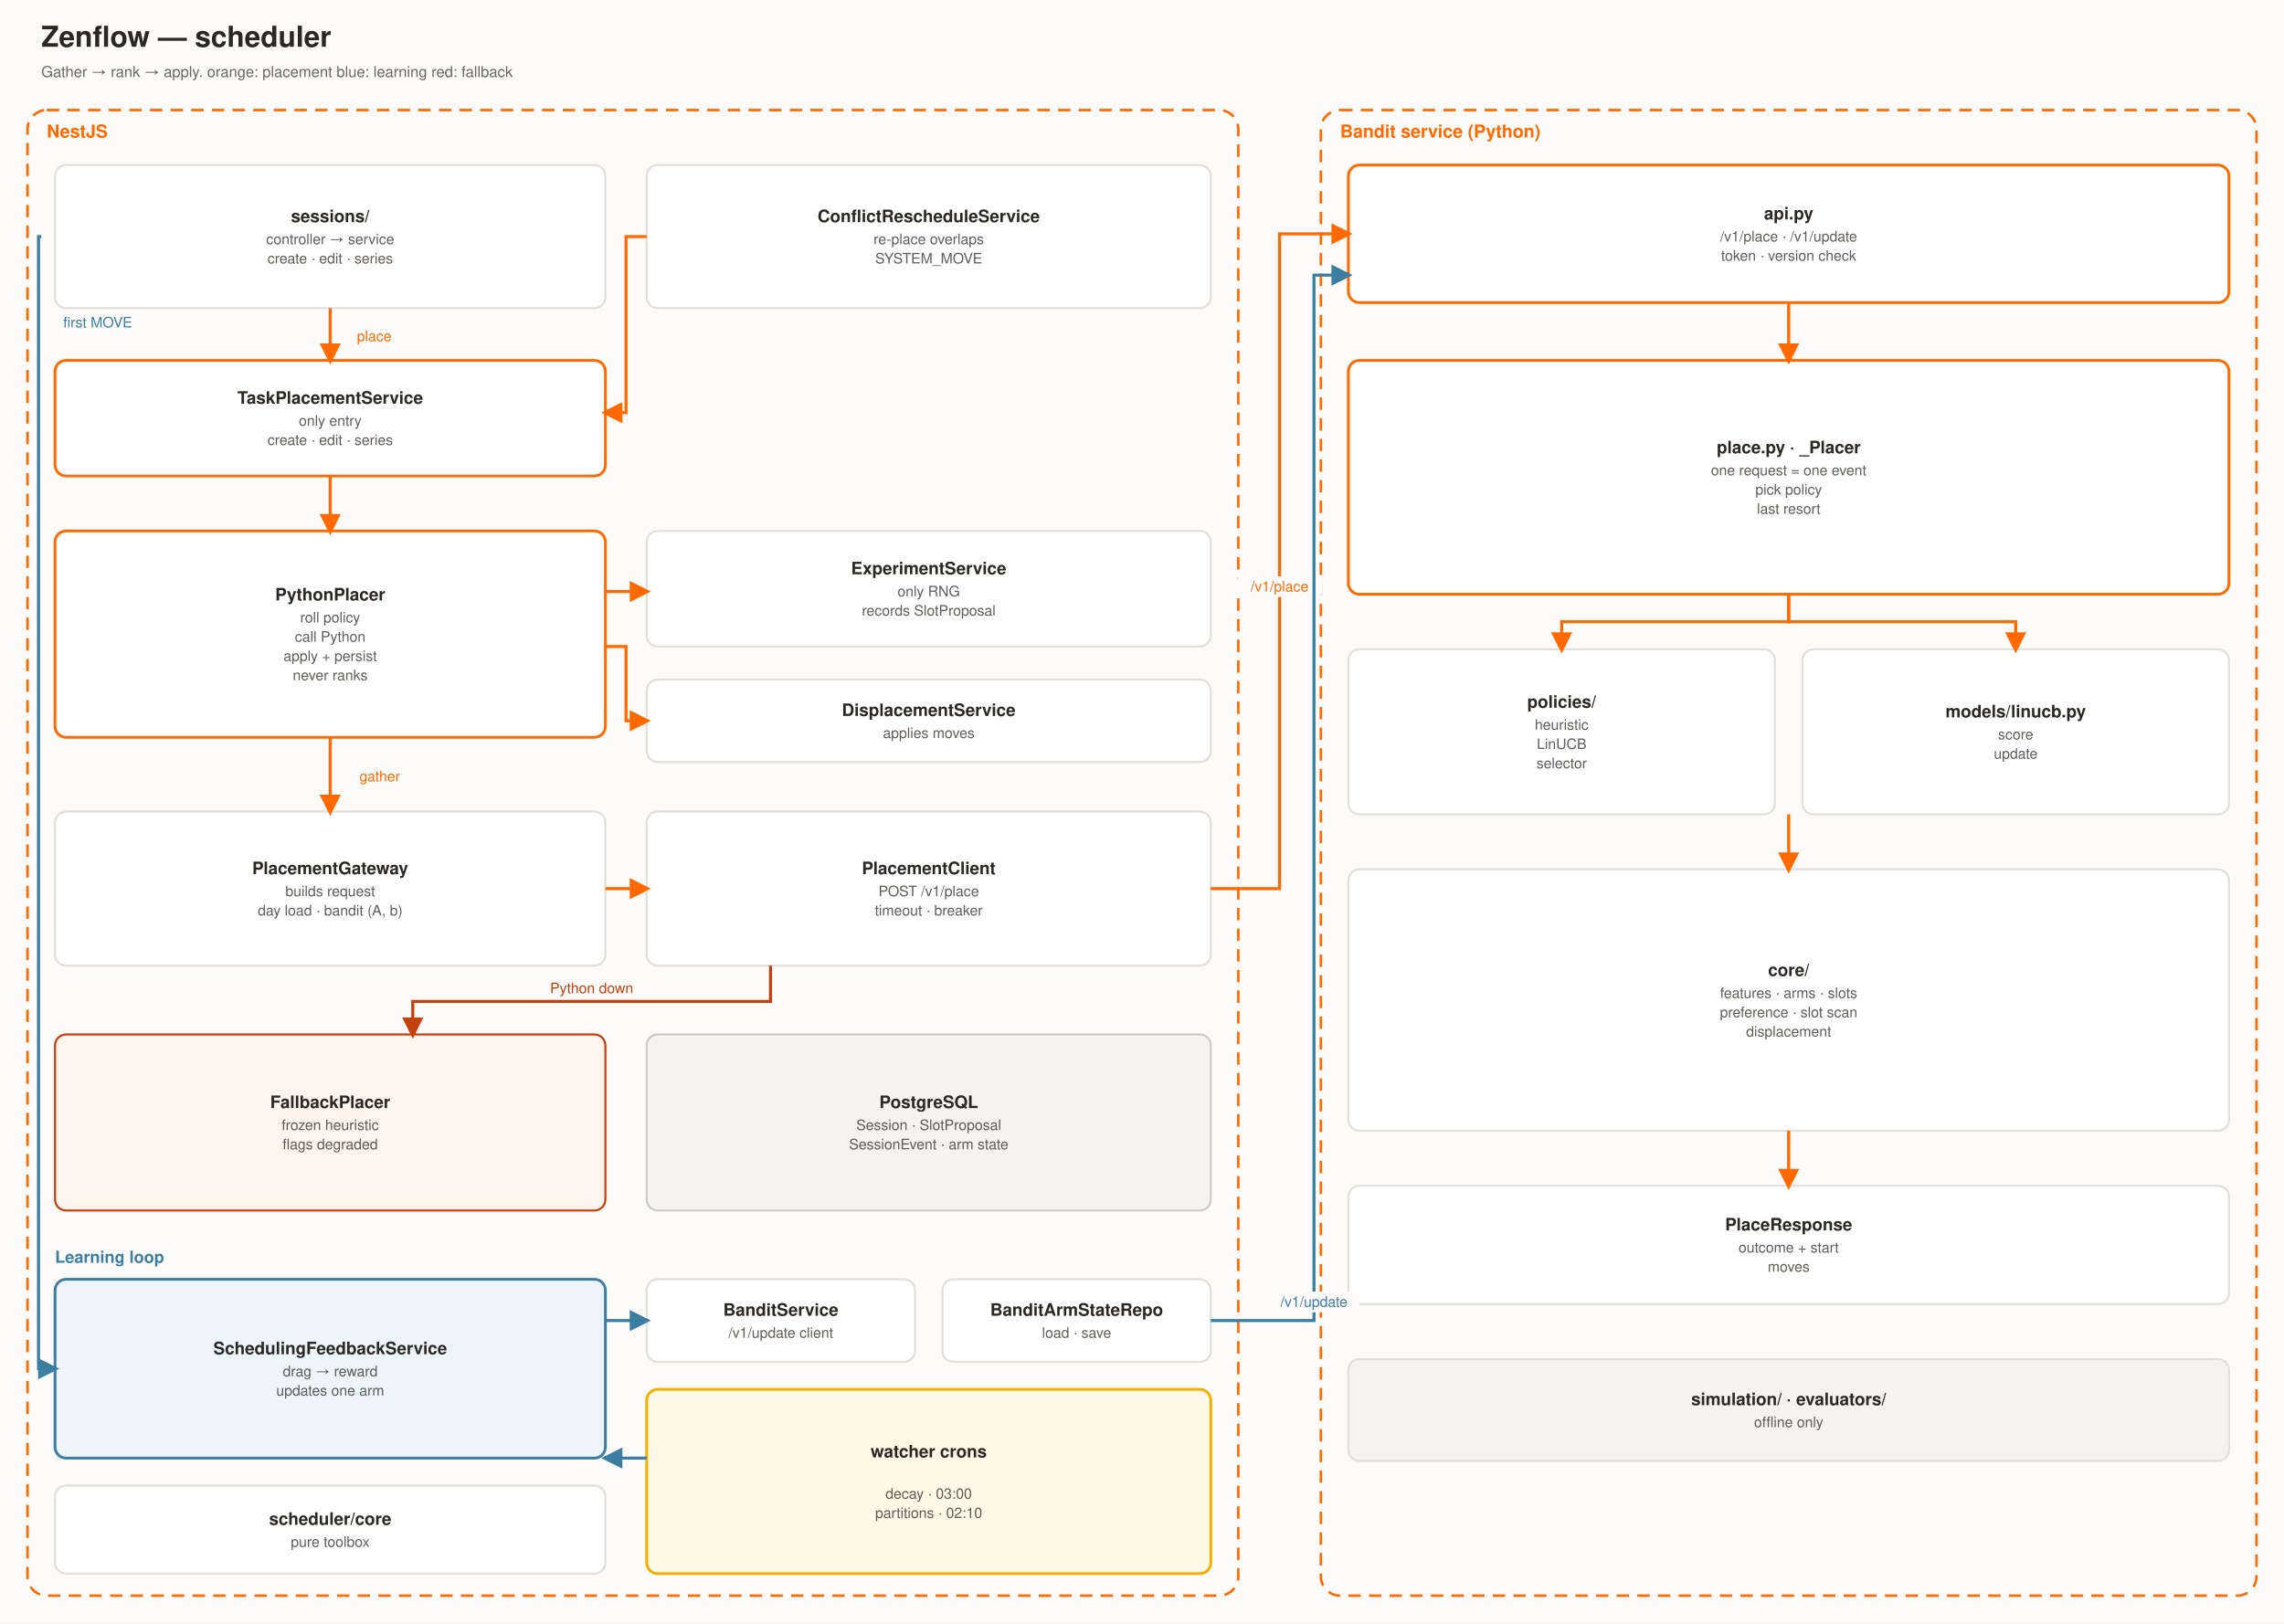
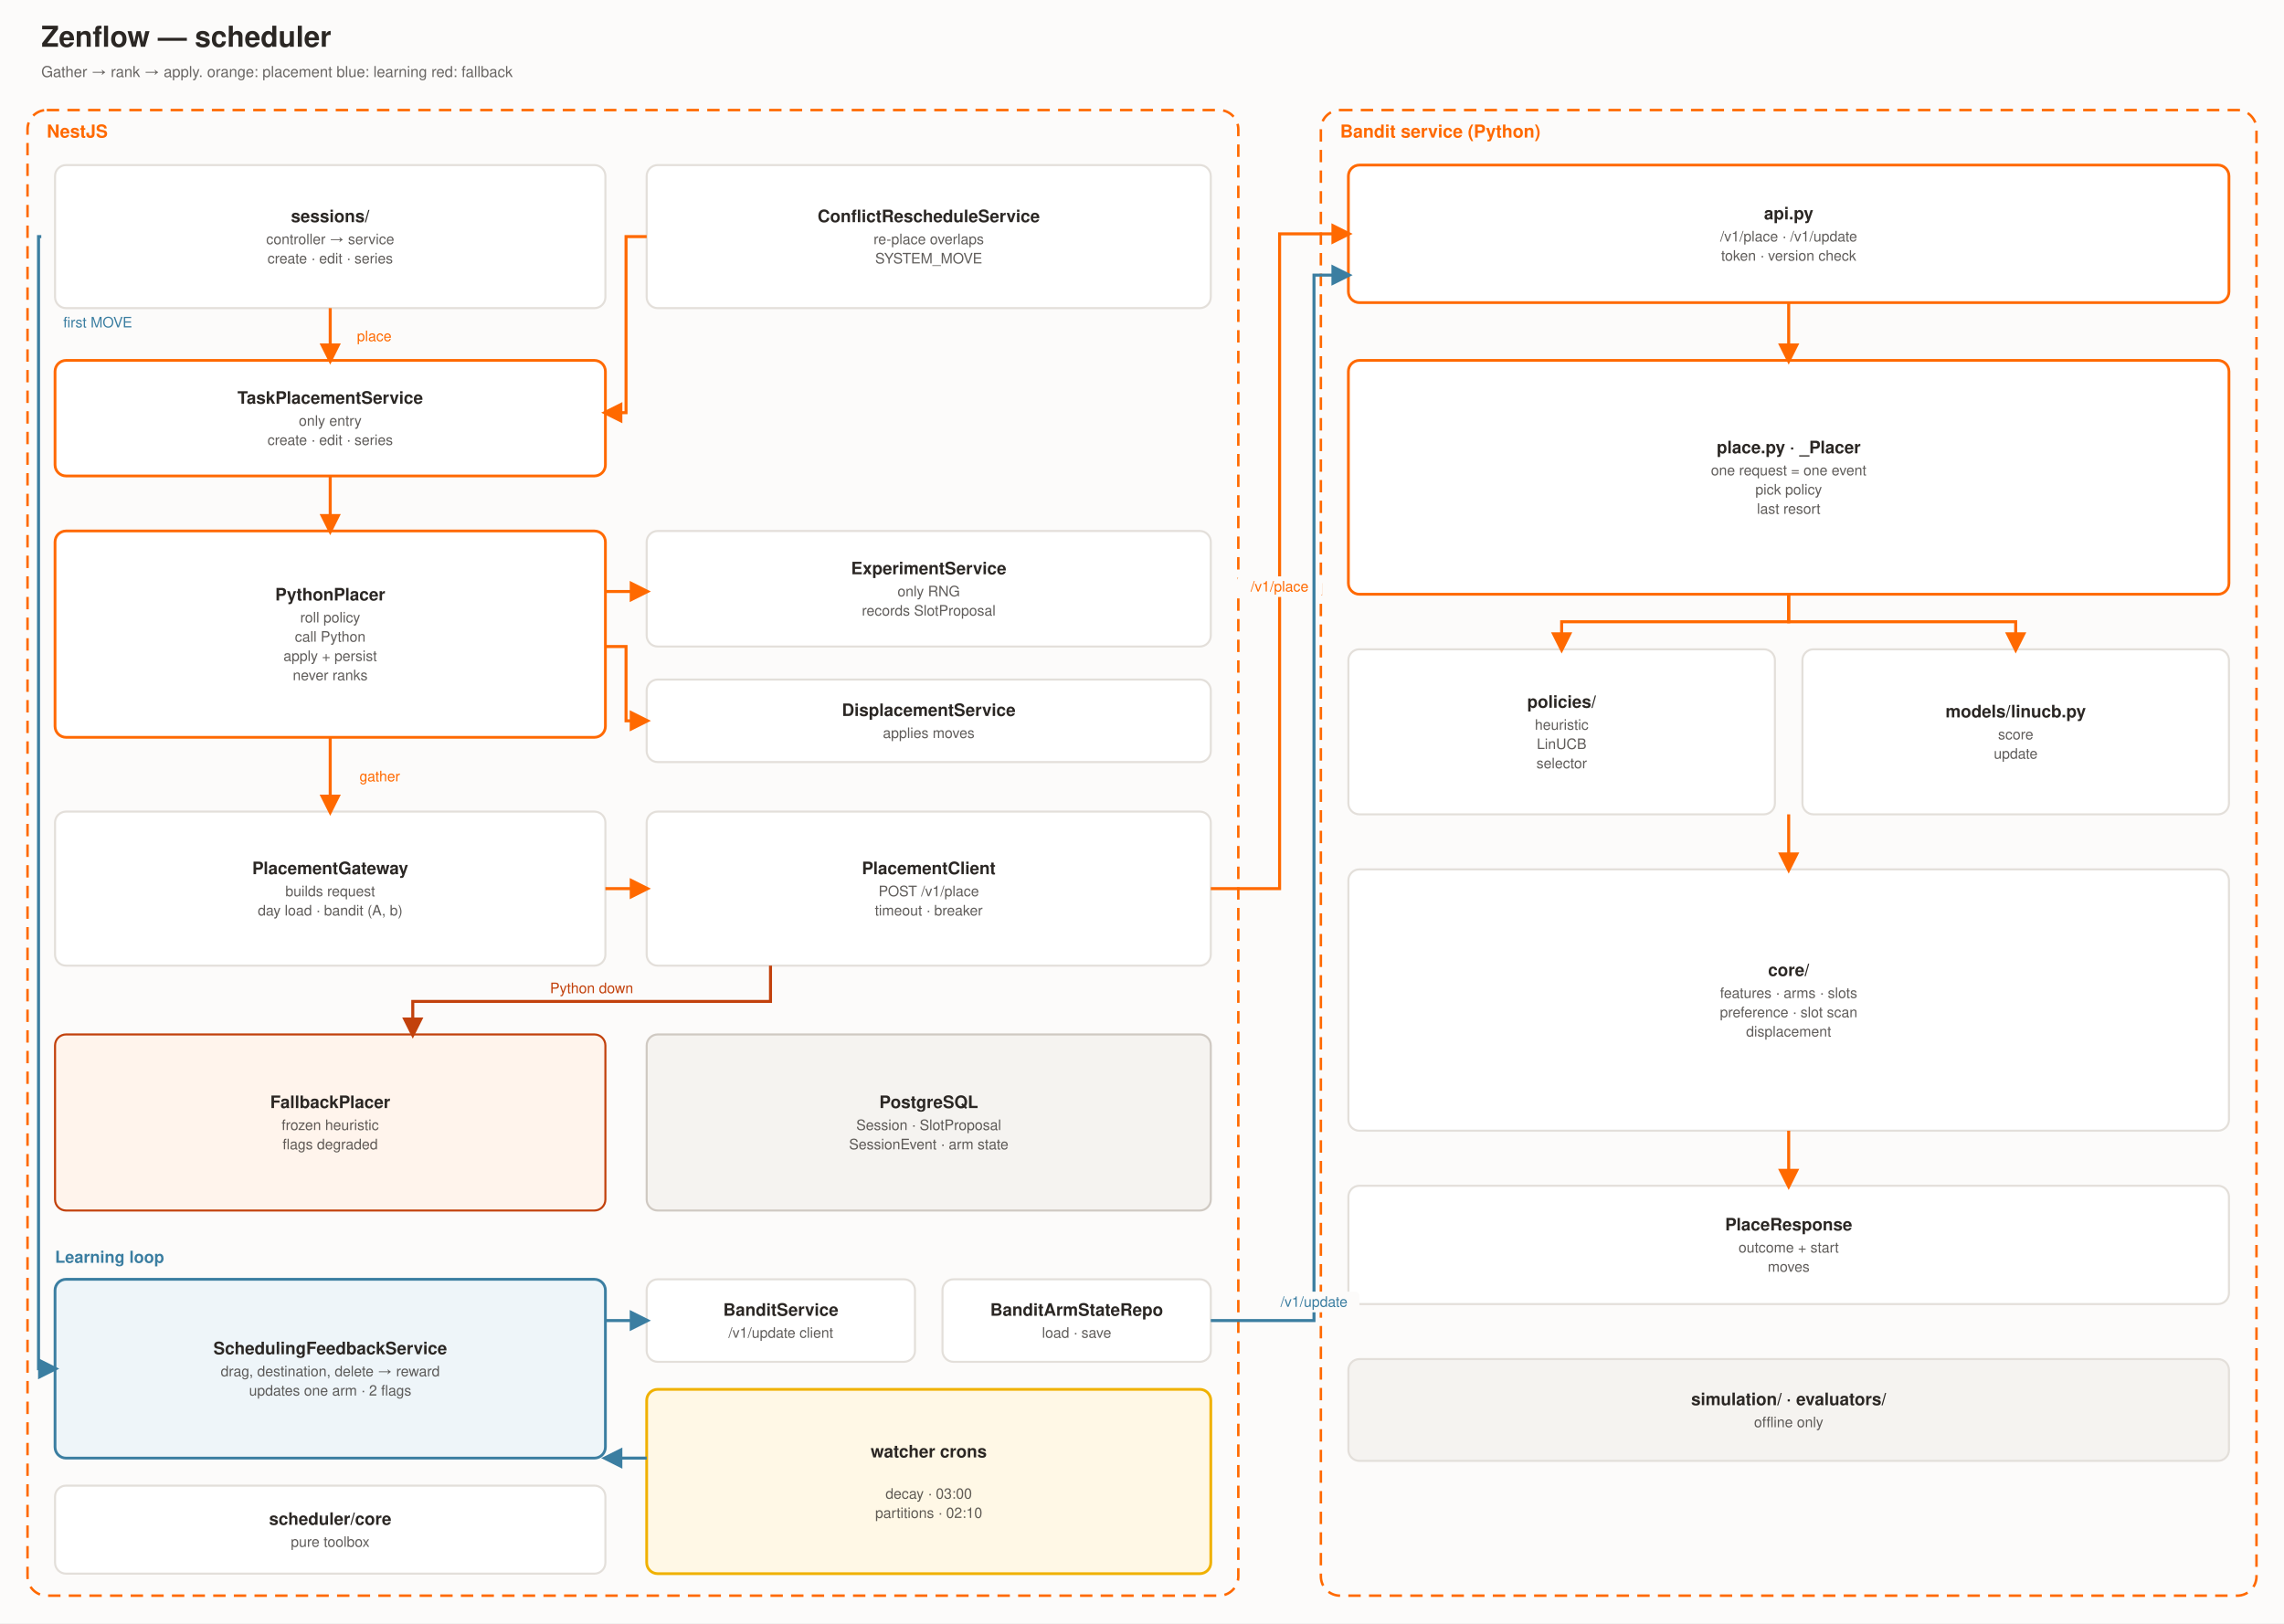
<svg xmlns="http://www.w3.org/2000/svg" viewBox="0 0 1660 1180" font-family="Helvetica, Arial, sans-serif" role="img" aria-label="Zenflow scheduler components: Nest placement orchestration, frozen fallback, delayed-reward loop and the Python bandit service">
  <defs>
    <marker id="aO" viewBox="0 0 10 10" refX="8" refY="5" markerWidth="7" markerHeight="7" orient="auto-start-reverse">
      <path d="M0,0 L10,5 L0,10 z" fill="#FF6900" />
    </marker>
    <marker id="aA" viewBox="0 0 10 10" refX="8" refY="5" markerWidth="7" markerHeight="7" orient="auto-start-reverse">
      <path d="M0,0 L10,5 L0,10 z" fill="#F0B100" />
    </marker>
    <marker id="aB" viewBox="0 0 10 10" refX="8" refY="5" markerWidth="7" markerHeight="7" orient="auto-start-reverse">
      <path d="M0,0 L10,5 L0,10 z" fill="#3B7EA1" />
    </marker>
    <marker id="aN" viewBox="0 0 10 10" refX="8" refY="5" markerWidth="7" markerHeight="7" orient="auto-start-reverse">
      <path d="M0,0 L10,5 L0,10 z" fill="#2B2724" fill-opacity="0.55" />
    </marker>
    <marker id="aR" viewBox="0 0 10 10" refX="8" refY="5" markerWidth="7" markerHeight="7" orient="auto-start-reverse">
      <path d="M0,0 L10,5 L0,10 z" fill="#C2410C" />
    </marker>
  </defs>
  <rect width="1660" height="1180" fill="#FCFBFA" />
  <text x="30" y="34" text-anchor="start" font-size="21" font-weight="700" fill="#2B2724">Zenflow — scheduler</text>
  <text x="30" y="56" text-anchor="start" font-size="11" font-weight="400" fill="#2B2724" opacity="0.7">Gather → rank → apply.   orange: placement   blue: learning   red: fallback</text>
  <rect x="20" y="80" width="880" height="1080" rx="14" fill="none" stroke="#FF6900" stroke-width="1.8" stroke-dasharray="9 6" />
  <rect x="28" y="87" width="56.4" height="18" fill="#FCFBFA" />
  <text x="34" y="100" text-anchor="start" font-size="13" font-weight="700" fill="#FF6900">NestJS</text>
  <rect x="960" y="80" width="680" height="1080" rx="14" fill="none" stroke="#FF6900" stroke-width="1.8" stroke-dasharray="9 6" />
  <rect x="968" y="87" width="182.2" height="18" fill="#FCFBFA" />
  <text x="974" y="100" text-anchor="start" font-size="13" font-weight="700" fill="#FF6900">Bandit service (Python)</text>
  <rect x="40" y="120" width="400" height="104" rx="8" fill="#FFFFFF" stroke="#E3DFDA" stroke-width="1.5" />
  <text x="240" y="161.5" text-anchor="middle" font-size="12.5" font-weight="700" fill="#2B2724">sessions/</text>
  <text x="240" y="177.5" text-anchor="middle" font-size="10.5" font-weight="400" fill="#2B2724" opacity="0.75">controller → service</text>
  <text x="240" y="191.5" text-anchor="middle" font-size="10.5" font-weight="400" fill="#2B2724" opacity="0.75">create · edit · series</text>
  <rect x="470" y="120" width="410" height="104" rx="8" fill="#FFFFFF" stroke="#E3DFDA" stroke-width="1.5" />
  <text x="675" y="161.5" text-anchor="middle" font-size="12.5" font-weight="700" fill="#2B2724">ConflictRescheduleService</text>
  <text x="675" y="177.5" text-anchor="middle" font-size="10.5" font-weight="400" fill="#2B2724" opacity="0.75">re-place overlaps</text>
  <text x="675" y="191.5" text-anchor="middle" font-size="10.5" font-weight="400" fill="#2B2724" opacity="0.75">SYSTEM_MOVE</text>
  <rect x="40" y="262" width="400" height="84" rx="8" fill="#FFFFFF" stroke="#FF6900" stroke-width="2" />
  <text x="240" y="293.5" text-anchor="middle" font-size="12.5" font-weight="700" fill="#2B2724">TaskPlacementService</text>
  <text x="240" y="309.5" text-anchor="middle" font-size="10.5" font-weight="400" fill="#2B2724" opacity="0.75">only entry</text>
  <text x="240" y="323.5" text-anchor="middle" font-size="10.5" font-weight="400" fill="#2B2724" opacity="0.75">create · edit · series</text>
  <rect x="40" y="386" width="400" height="150" rx="8" fill="#FFFFFF" stroke="#FF6900" stroke-width="2" />
  <text x="240" y="436.5" text-anchor="middle" font-size="12.5" font-weight="700" fill="#2B2724">PythonPlacer</text>
  <text x="240" y="452.5" text-anchor="middle" font-size="10.5" font-weight="400" fill="#2B2724" opacity="0.75">roll policy</text>
  <text x="240" y="466.5" text-anchor="middle" font-size="10.5" font-weight="400" fill="#2B2724" opacity="0.75">call Python</text>
  <text x="240" y="480.5" text-anchor="middle" font-size="10.5" font-weight="400" fill="#2B2724" opacity="0.75">apply + persist</text>
  <text x="240" y="494.5" text-anchor="middle" font-size="10.5" font-weight="400" fill="#2B2724" opacity="0.75">never ranks</text>
  <rect x="470" y="386" width="410" height="84" rx="8" fill="#FFFFFF" stroke="#E3DFDA" stroke-width="1.5" />
  <text x="675" y="417.5" text-anchor="middle" font-size="12.5" font-weight="700" fill="#2B2724">ExperimentService</text>
  <text x="675" y="433.5" text-anchor="middle" font-size="10.5" font-weight="400" fill="#2B2724" opacity="0.75">only RNG</text>
  <text x="675" y="447.5" text-anchor="middle" font-size="10.5" font-weight="400" fill="#2B2724" opacity="0.75">records SlotProposal</text>
  <rect x="470" y="494" width="410" height="60" rx="8" fill="#FFFFFF" stroke="#E3DFDA" stroke-width="1.5" />
  <text x="675" y="520.5" text-anchor="middle" font-size="12.5" font-weight="700" fill="#2B2724">DisplacementService</text>
  <text x="675" y="536.5" text-anchor="middle" font-size="10.5" font-weight="400" fill="#2B2724" opacity="0.75">applies moves</text>
  <rect x="40" y="590" width="400" height="112" rx="8" fill="#FFFFFF" stroke="#E3DFDA" stroke-width="1.5" />
  <text x="240" y="635.5" text-anchor="middle" font-size="12.5" font-weight="700" fill="#2B2724">PlacementGateway</text>
  <text x="240" y="651.5" text-anchor="middle" font-size="10.5" font-weight="400" fill="#2B2724" opacity="0.75">builds request</text>
  <text x="240" y="665.5" text-anchor="middle" font-size="10.5" font-weight="400" fill="#2B2724" opacity="0.75">day load · bandit (A, b)</text>
  <rect x="470" y="590" width="410" height="112" rx="8" fill="#FFFFFF" stroke="#E3DFDA" stroke-width="1.5" />
  <text x="675" y="635.5" text-anchor="middle" font-size="12.5" font-weight="700" fill="#2B2724">PlacementClient</text>
  <text x="675" y="651.5" text-anchor="middle" font-size="10.5" font-weight="400" fill="#2B2724" opacity="0.75">POST /v1/place</text>
  <text x="675" y="665.5" text-anchor="middle" font-size="10.5" font-weight="400" fill="#2B2724" opacity="0.75">timeout · breaker</text>
  <rect x="40" y="752" width="400" height="128" rx="8" fill="#FFF4EC" stroke="#C2410C" stroke-width="1.5" />
  <text x="240" y="805.5" text-anchor="middle" font-size="12.5" font-weight="700" fill="#2B2724">FallbackPlacer</text>
  <text x="240" y="821.5" text-anchor="middle" font-size="10.5" font-weight="400" fill="#2B2724" opacity="0.75">frozen heuristic</text>
  <text x="240" y="835.5" text-anchor="middle" font-size="10.5" font-weight="400" fill="#2B2724" opacity="0.75">flags degraded</text>
  <rect x="470" y="752" width="410" height="128" rx="8" fill="#F5F3F0" stroke="#CFC9C2" stroke-width="1.5" />
  <text x="675" y="805.5" text-anchor="middle" font-size="12.5" font-weight="700" fill="#2B2724">PostgreSQL</text>
  <text x="675" y="821.5" text-anchor="middle" font-size="10.5" font-weight="400" fill="#2B2724" opacity="0.75">Session · SlotProposal</text>
  <text x="675" y="835.5" text-anchor="middle" font-size="10.5" font-weight="400" fill="#2B2724" opacity="0.75">SessionEvent · arm state</text>
  <text x="40" y="918" text-anchor="start" font-size="12" font-weight="700" fill="#3B7EA1">Learning loop</text>
  <rect x="40" y="930" width="400" height="130" rx="8" fill="#EEF5F9" stroke="#3B7EA1" stroke-width="2" />
  <text x="240" y="984.5" text-anchor="middle" font-size="12.5" font-weight="700" fill="#2B2724">SchedulingFeedbackService</text>
-   <text x="240" y="1000.5" text-anchor="middle" font-size="10.5" font-weight="400" fill="#2B2724" opacity="0.75">drag → reward</text>
-   <text x="240" y="1014.5" text-anchor="middle" font-size="10.5" font-weight="400" fill="#2B2724" opacity="0.75">updates one arm</text>
+   <text x="240" y="1000.5" text-anchor="middle" font-size="10.5" font-weight="400" fill="#2B2724" opacity="0.75">drag, destination, delete → reward</text>
+   <text x="240" y="1014.5" text-anchor="middle" font-size="10.5" font-weight="400" fill="#2B2724" opacity="0.75">updates one arm · 2 flags</text>
  <rect x="470" y="930" width="195" height="60" rx="8" fill="#FFFFFF" stroke="#E3DFDA" stroke-width="1.5" />
  <text x="567.5" y="956.5" text-anchor="middle" font-size="12.5" font-weight="700" fill="#2B2724">BanditService</text>
  <text x="567.5" y="972.5" text-anchor="middle" font-size="10.5" font-weight="400" fill="#2B2724" opacity="0.75">/v1/update client</text>
  <rect x="685" y="930" width="195" height="60" rx="8" fill="#FFFFFF" stroke="#E3DFDA" stroke-width="1.5" />
  <text x="782.5" y="956.5" text-anchor="middle" font-size="12.5" font-weight="700" fill="#2B2724">BanditArmStateRepo</text>
  <text x="782.5" y="972.5" text-anchor="middle" font-size="10.5" font-weight="400" fill="#2B2724" opacity="0.75">load · save</text>
  <rect x="470" y="1010" width="410" height="134" rx="8" fill="#FFF8E6" stroke="#F0B100" stroke-width="2" />
  <text x="675" y="1059.5" text-anchor="middle" font-size="12.5" font-weight="700" fill="#2B2724">watcher crons</text>
  <text x="675" y="1089.5" text-anchor="middle" font-size="10.5" font-weight="400" fill="#2B2724" opacity="0.75">decay · 03:00</text>
  <text x="675" y="1103.5" text-anchor="middle" font-size="10.5" font-weight="400" fill="#2B2724" opacity="0.75">partitions · 02:10</text>
  <rect x="40" y="1080" width="400" height="64" rx="8" fill="#FFFFFF" stroke="#E3DFDA" stroke-width="1.5" />
  <text x="240" y="1108.5" text-anchor="middle" font-size="12.5" font-weight="700" fill="#2B2724">scheduler/core</text>
  <text x="240" y="1124.5" text-anchor="middle" font-size="10.5" font-weight="400" fill="#2B2724" opacity="0.75">pure toolbox</text>
  <rect x="980" y="120" width="640" height="100" rx="8" fill="#FFFFFF" stroke="#FF6900" stroke-width="2" />
  <text x="1300" y="159.5" text-anchor="middle" font-size="12.5" font-weight="700" fill="#2B2724">api.py</text>
  <text x="1300" y="175.5" text-anchor="middle" font-size="10.5" font-weight="400" fill="#2B2724" opacity="0.75">/v1/place · /v1/update</text>
  <text x="1300" y="189.5" text-anchor="middle" font-size="10.5" font-weight="400" fill="#2B2724" opacity="0.75">token · version check</text>
  <rect x="980" y="262" width="640" height="170" rx="8" fill="#FFFFFF" stroke="#FF6900" stroke-width="2" />
  <text x="1300" y="329.5" text-anchor="middle" font-size="12.5" font-weight="700" fill="#2B2724">place.py · _Placer</text>
  <text x="1300" y="345.5" text-anchor="middle" font-size="10.5" font-weight="400" fill="#2B2724" opacity="0.75">one request = one event</text>
  <text x="1300" y="359.5" text-anchor="middle" font-size="10.5" font-weight="400" fill="#2B2724" opacity="0.75">pick policy</text>
  <text x="1300" y="373.5" text-anchor="middle" font-size="10.5" font-weight="400" fill="#2B2724" opacity="0.75">last resort</text>
  <rect x="980" y="472" width="310" height="120" rx="8" fill="#FFFFFF" stroke="#E3DFDA" stroke-width="1.5" />
  <text x="1135" y="514.5" text-anchor="middle" font-size="12.5" font-weight="700" fill="#2B2724">policies/</text>
  <text x="1135" y="530.5" text-anchor="middle" font-size="10.5" font-weight="400" fill="#2B2724" opacity="0.75">heuristic</text>
  <text x="1135" y="544.5" text-anchor="middle" font-size="10.5" font-weight="400" fill="#2B2724" opacity="0.75">LinUCB</text>
  <text x="1135" y="558.5" text-anchor="middle" font-size="10.5" font-weight="400" fill="#2B2724" opacity="0.75">selector</text>
  <rect x="1310" y="472" width="310" height="120" rx="8" fill="#FFFFFF" stroke="#E3DFDA" stroke-width="1.5" />
  <text x="1465" y="521.5" text-anchor="middle" font-size="12.5" font-weight="700" fill="#2B2724">models/linucb.py</text>
  <text x="1465" y="537.5" text-anchor="middle" font-size="10.5" font-weight="400" fill="#2B2724" opacity="0.75">score</text>
  <text x="1465" y="551.5" text-anchor="middle" font-size="10.5" font-weight="400" fill="#2B2724" opacity="0.75">update</text>
  <rect x="980" y="632" width="640" height="190" rx="8" fill="#FFFFFF" stroke="#E3DFDA" stroke-width="1.5" />
  <text x="1300" y="709.5" text-anchor="middle" font-size="12.5" font-weight="700" fill="#2B2724">core/</text>
  <text x="1300" y="725.5" text-anchor="middle" font-size="10.5" font-weight="400" fill="#2B2724" opacity="0.75">features · arms · slots</text>
  <text x="1300" y="739.5" text-anchor="middle" font-size="10.5" font-weight="400" fill="#2B2724" opacity="0.75">preference · slot scan</text>
  <text x="1300" y="753.5" text-anchor="middle" font-size="10.5" font-weight="400" fill="#2B2724" opacity="0.75">displacement</text>
  <rect x="980" y="862" width="640" height="86" rx="8" fill="#FFFFFF" stroke="#E3DFDA" stroke-width="1.5" />
  <text x="1300" y="894.5" text-anchor="middle" font-size="12.5" font-weight="700" fill="#2B2724">PlaceResponse</text>
  <text x="1300" y="910.5" text-anchor="middle" font-size="10.5" font-weight="400" fill="#2B2724" opacity="0.75">outcome + start</text>
  <text x="1300" y="924.5" text-anchor="middle" font-size="10.5" font-weight="400" fill="#2B2724" opacity="0.75">moves</text>
  <rect x="980" y="988" width="640" height="74" rx="8" fill="#F5F3F0" stroke="#E3DFDA" stroke-width="1.5" />
  <text x="1300" y="1021.5" text-anchor="middle" font-size="12.5" font-weight="700" fill="#2B2724">simulation/ · evaluators/</text>
  <text x="1300" y="1037.5" text-anchor="middle" font-size="10.5" font-weight="400" fill="#2B2724" opacity="0.75">offline only</text>
  <path d="M240,224 L240,262" fill="none" stroke="#FF6900" stroke-width="2.2" marker-end="url(#aO)" />
  <rect x="249" y="237" width="46" height="15" rx="3" fill="#FCFBFA" />
  <text x="272" y="248" text-anchor="middle" font-size="10.5" font-weight="400" fill="#FF6900">place</text>
  <path d="M470,172 L455,172 L455,300 L440,300" fill="none" stroke="#FF6900" stroke-width="2.2" marker-end="url(#aO)" />
  <path d="M240,346 L240,386" fill="none" stroke="#FF6900" stroke-width="2.2" marker-end="url(#aO)" />
  <path d="M440,430 L470,430" fill="none" stroke="#FF6900" stroke-width="2.2" marker-end="url(#aO)" />
  <path d="M440,470 L455,470 L455,524 L470,524" fill="none" stroke="#FF6900" stroke-width="2.2" marker-end="url(#aO)" />
  <path d="M240,536 L240,590" fill="none" stroke="#FF6900" stroke-width="2.2" marker-end="url(#aO)" />
  <rect x="251" y="557" width="50" height="15" rx="3" fill="#FCFBFA" />
  <text x="276" y="568" text-anchor="middle" font-size="10.5" font-weight="400" fill="#FF6900">gather</text>
  <path d="M440,646 L470,646" fill="none" stroke="#FF6900" stroke-width="2.2" marker-end="url(#aO)" />
  <path d="M880,646 L930,646 L930,170 L980,170" fill="none" stroke="#FF6900" stroke-width="2.2" marker-end="url(#aO)" />
  <rect x="899" y="419" width="62" height="15" rx="3" fill="#FCFBFA" />
  <text x="930" y="430" text-anchor="middle" font-size="10.5" font-weight="400" fill="#FF6900">/v1/place</text>
  <path d="M1300,432 L1300,452 L1135,452 L1135,472" fill="none" stroke="#FF6900" stroke-width="2.2" marker-end="url(#aO)" />
  <path d="M1300,432 L1300,452 L1465,452 L1465,472" fill="none" stroke="#FF6900" stroke-width="2.2" marker-end="url(#aO)" />
  <path d="M1300,592 L1300,632" fill="none" stroke="#FF6900" stroke-width="2.2" marker-end="url(#aO)" />
  <path d="M1300,822 L1300,862" fill="none" stroke="#FF6900" stroke-width="2.2" marker-end="url(#aO)" />
  <path d="M1300,220 L1300,262" fill="none" stroke="#FF6900" stroke-width="2.2" marker-end="url(#aO)" />
  <path d="M560,702 L560,728 L300,728 L300,752" fill="none" stroke="#C2410C" stroke-width="2.2" marker-end="url(#aR)" />
  <rect x="392" y="711" width="76" height="15" rx="3" fill="#FCFBFA" />
  <text x="430" y="722" text-anchor="middle" font-size="10.5" font-weight="400" fill="#C2410C">Python down</text>
  <path d="M30,172 L28,172 L28,995 L40,995" fill="none" stroke="#3B7EA1" stroke-width="2.2" marker-end="url(#aB)" />
  <text x="46" y="238" text-anchor="start" font-size="10.5" font-weight="400" fill="#3B7EA1">first MOVE</text>
  <path d="M440,960 L470,960" fill="none" stroke="#3B7EA1" stroke-width="2.2" marker-end="url(#aB)" />
  <path d="M470,1060 L440,1060" fill="none" stroke="#3B7EA1" stroke-width="2.2" marker-end="url(#aB)" />
  <path d="M880,960 L955,960 L955,200 L980,200" fill="none" stroke="#3B7EA1" stroke-width="2.2" marker-end="url(#aB)" />
  <rect x="922" y="939" width="66" height="15" rx="3" fill="#FCFBFA" />
  <text x="955" y="950" text-anchor="middle" font-size="10.5" font-weight="400" fill="#3B7EA1">/v1/update</text>
</svg>
